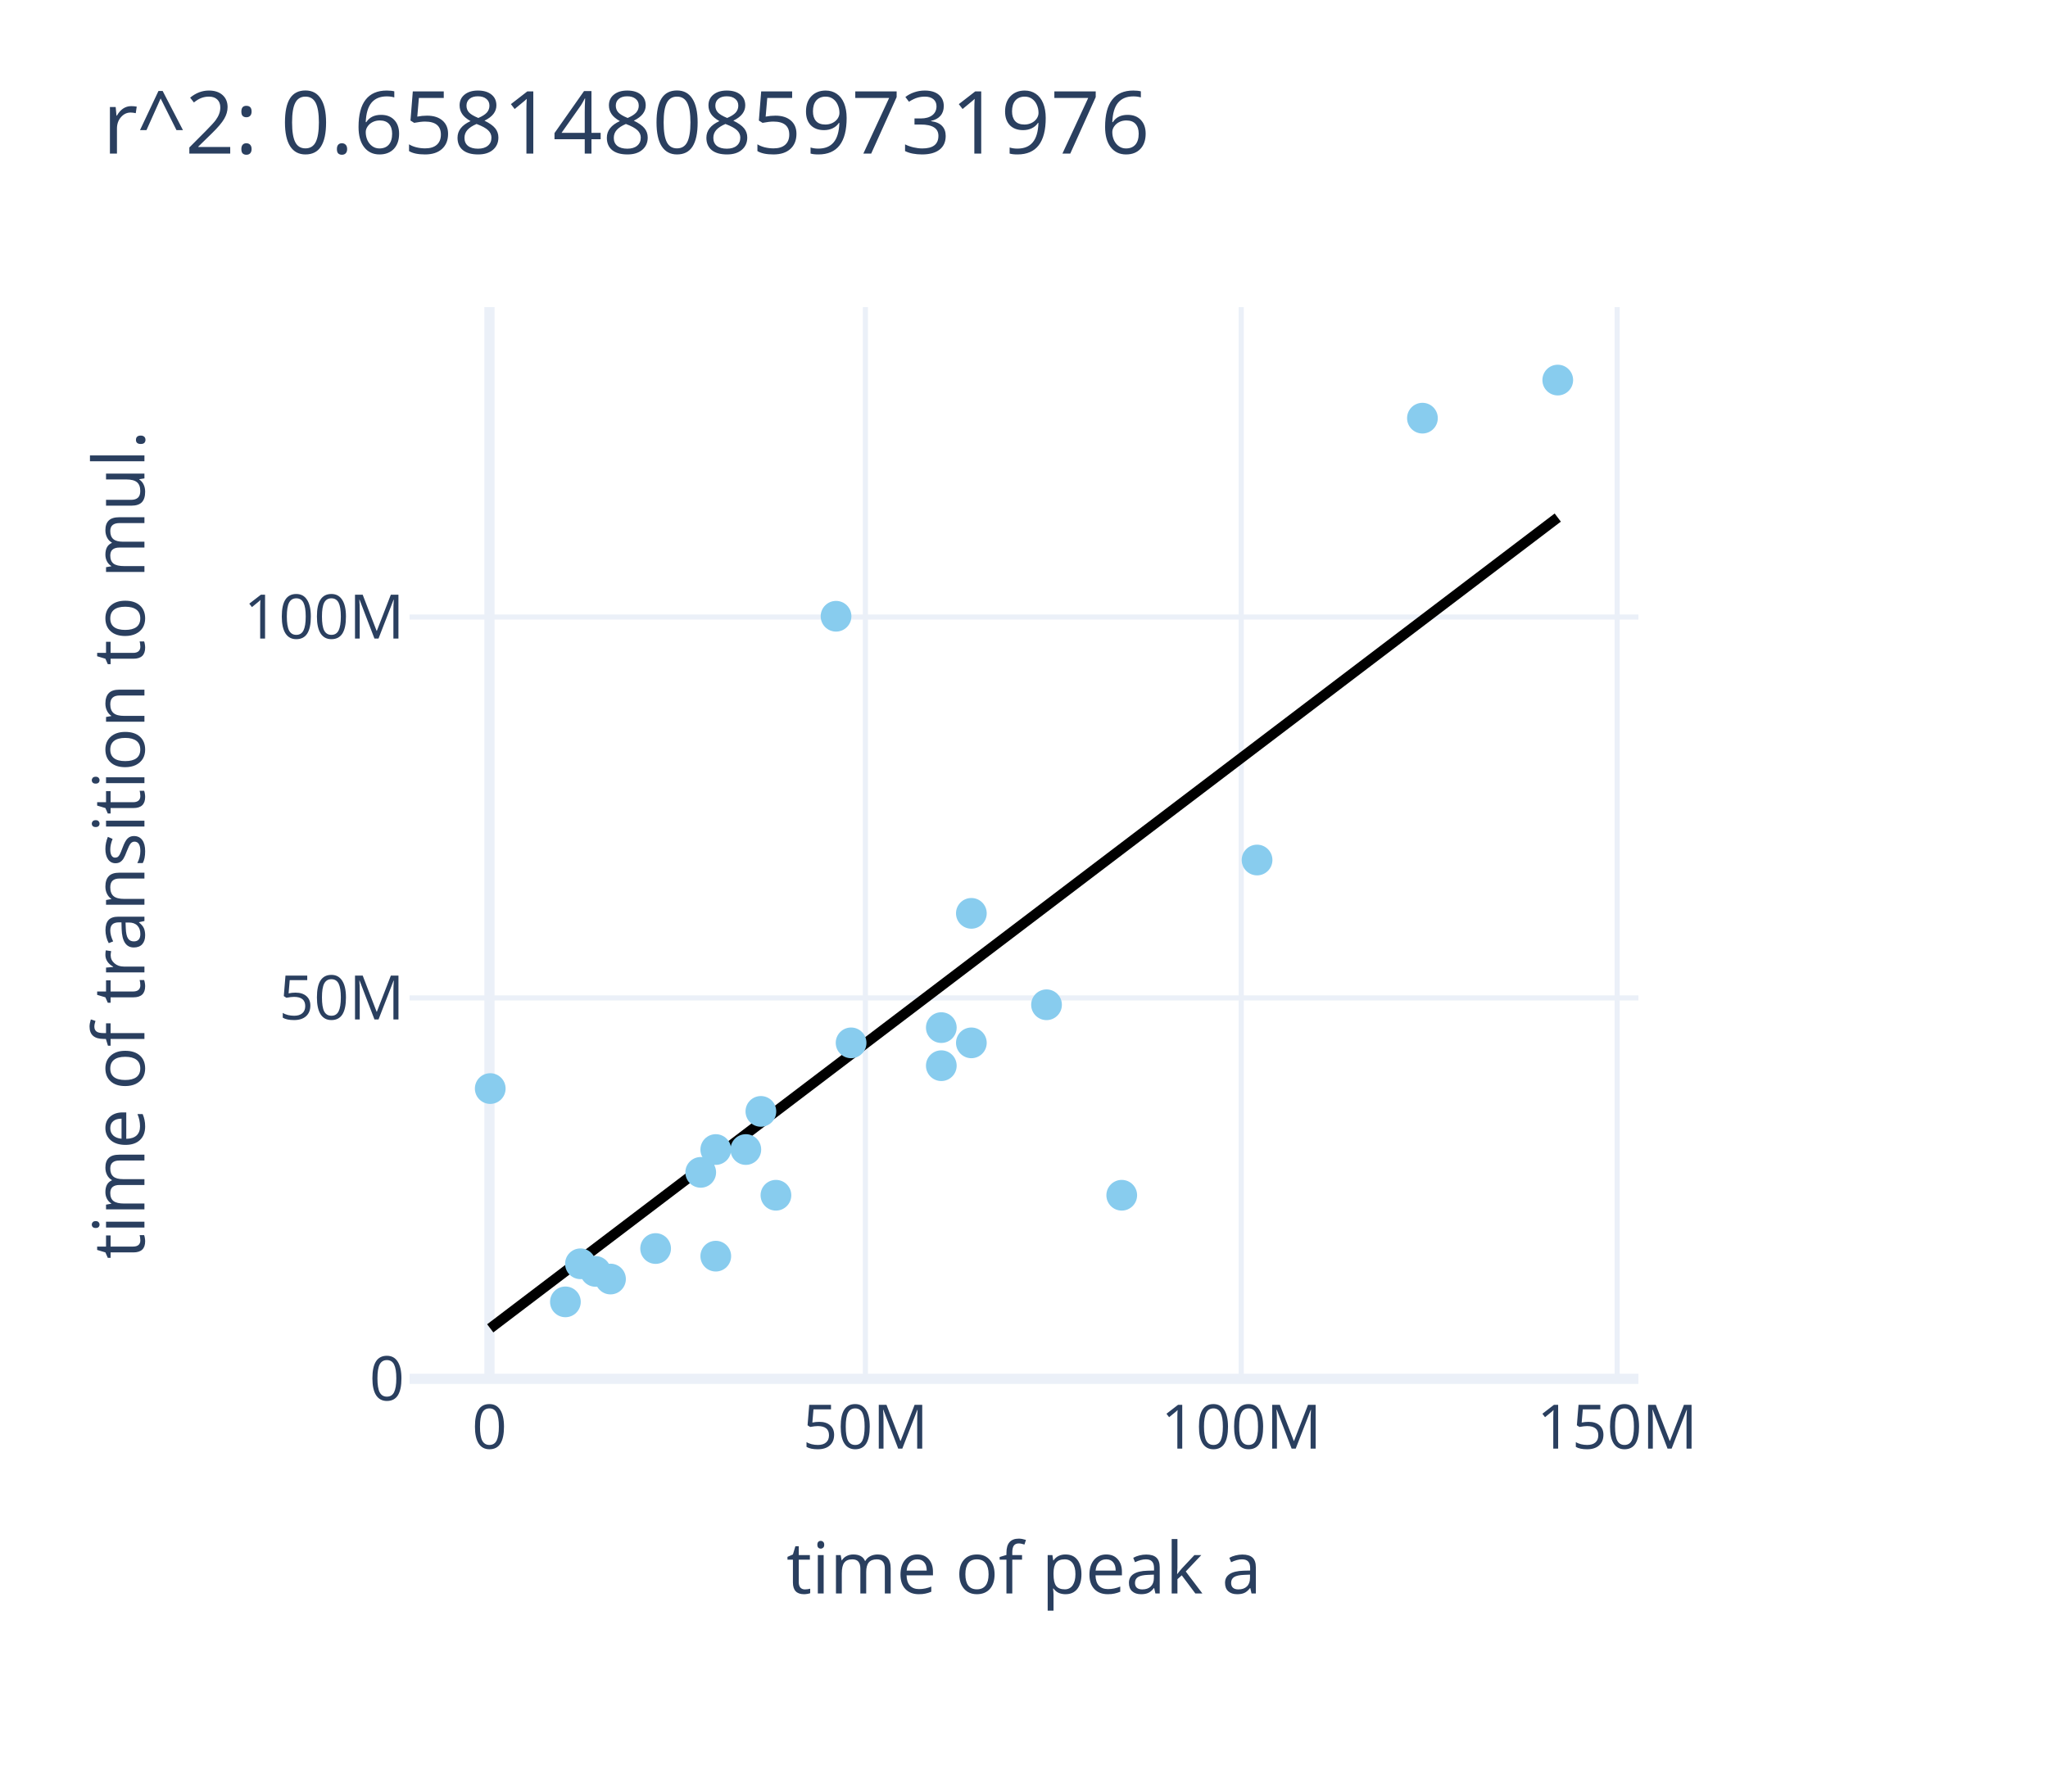
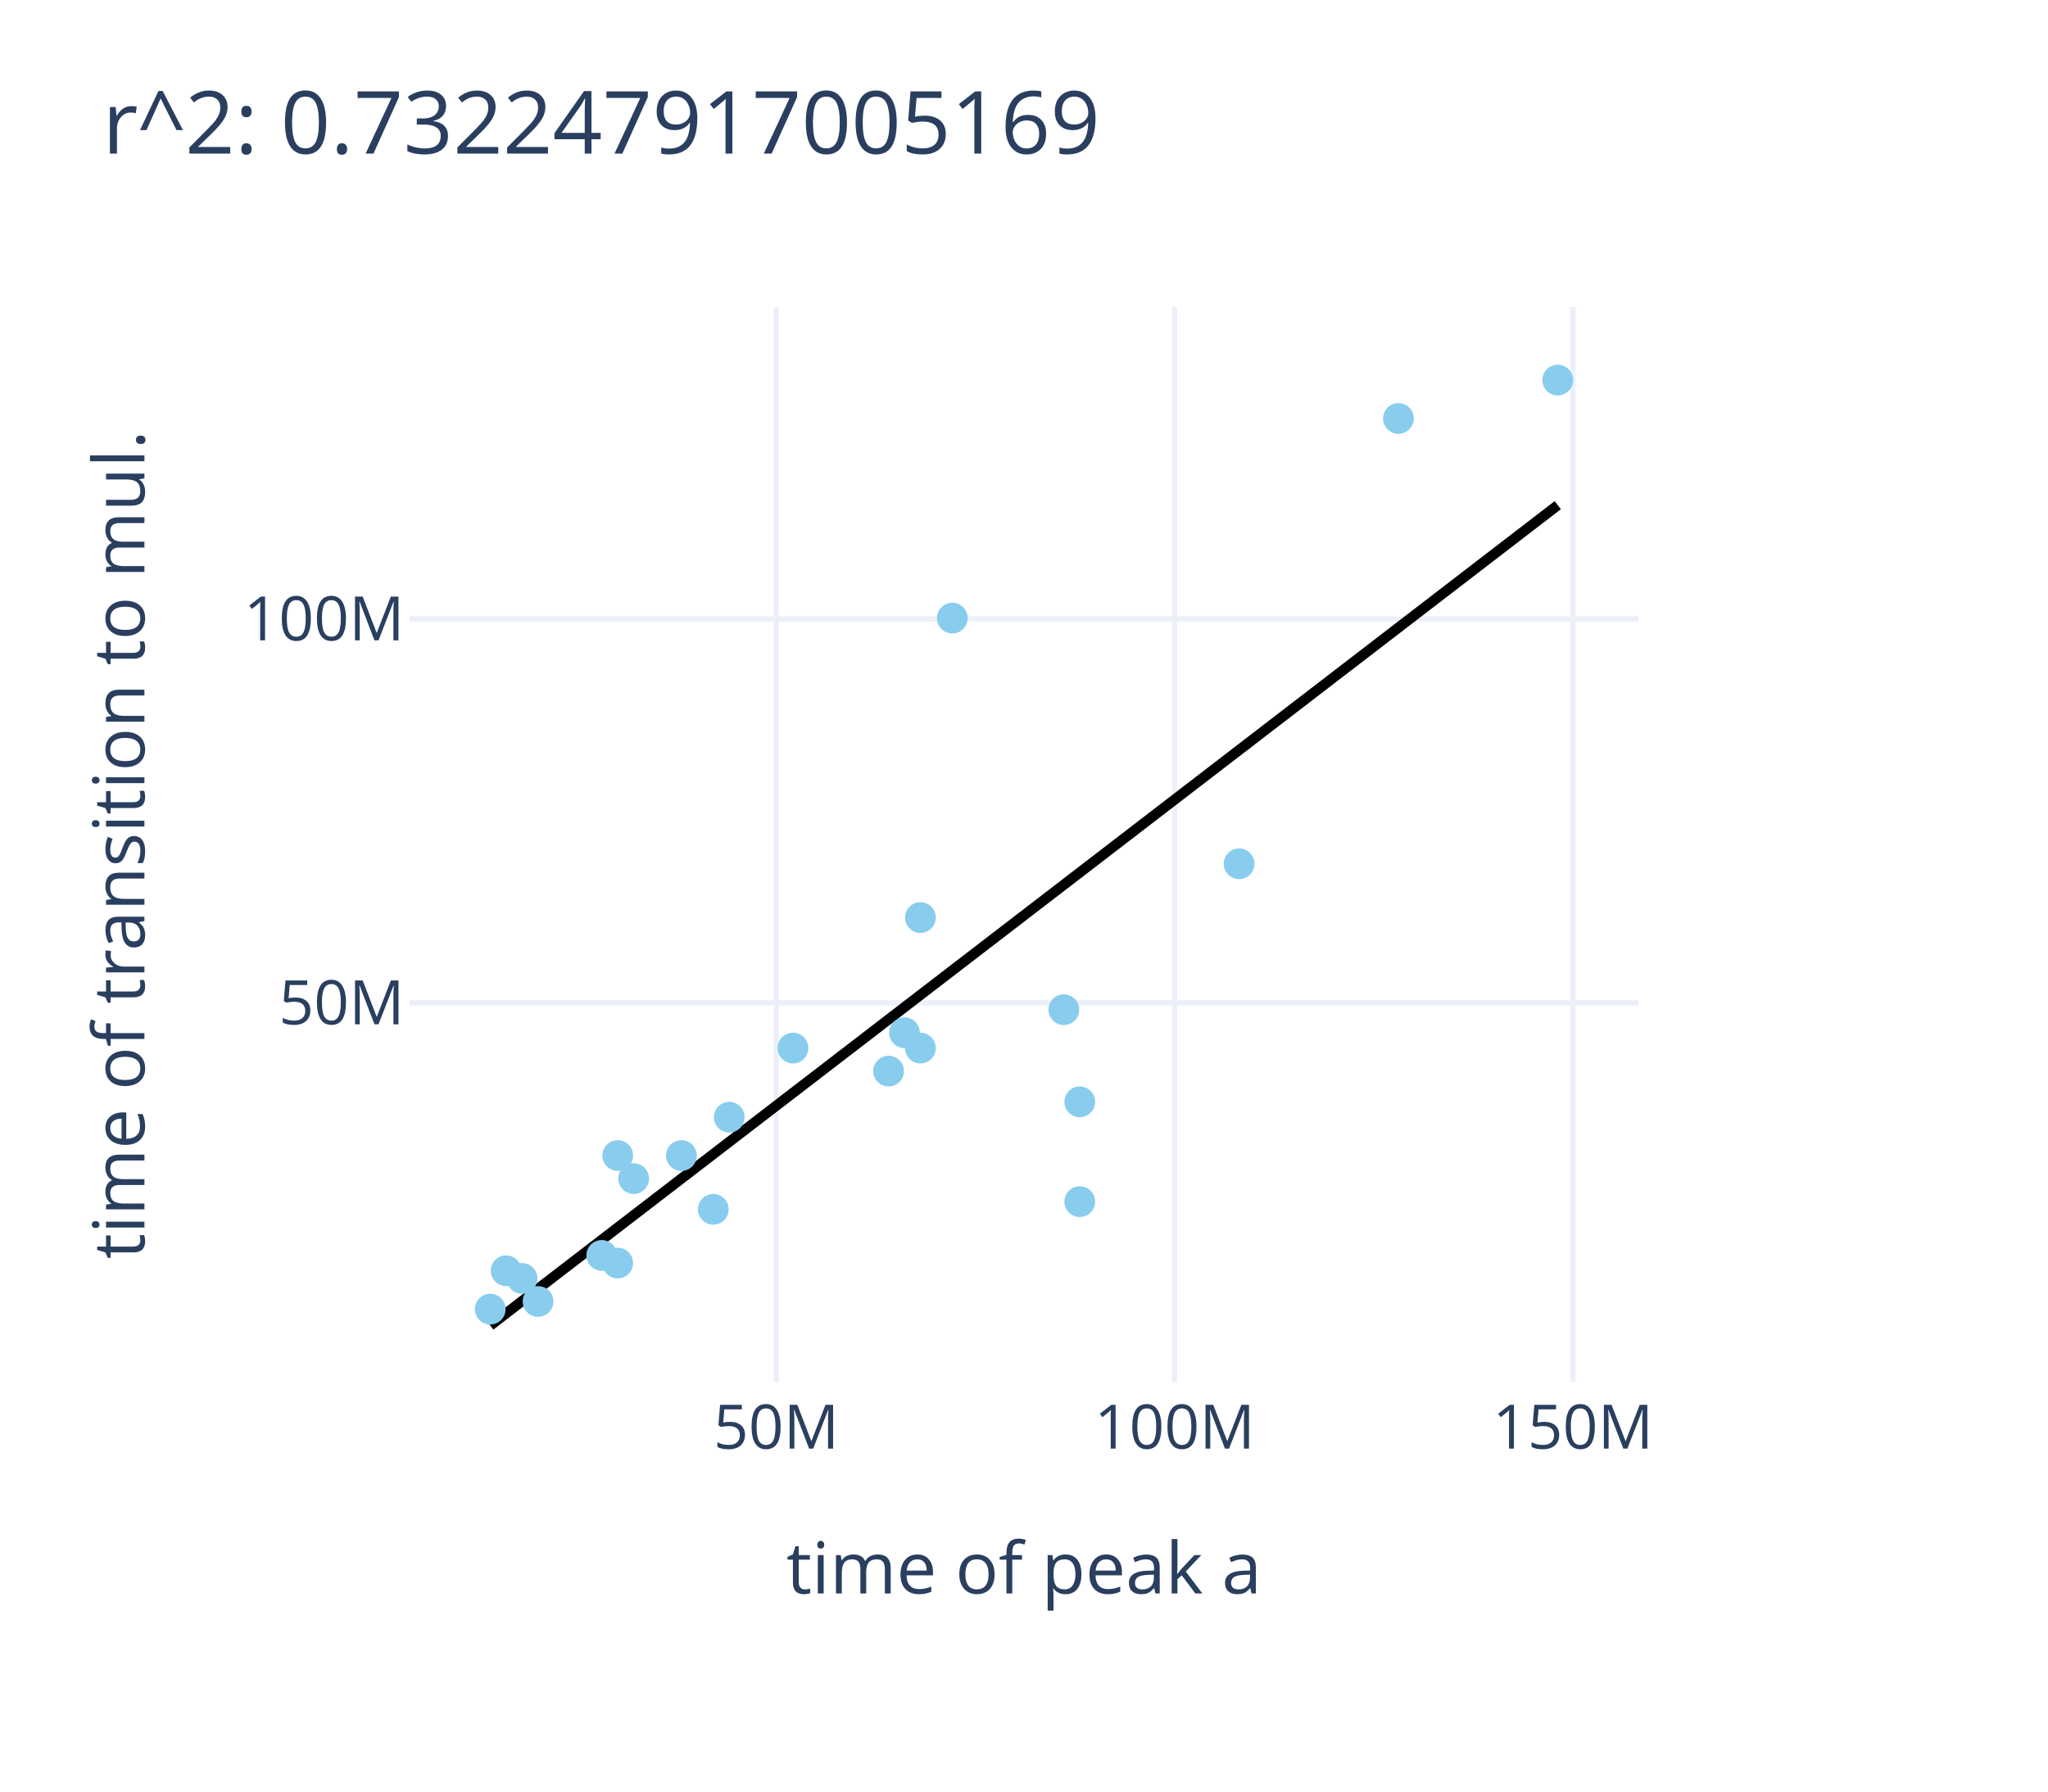
<svg xmlns="http://www.w3.org/2000/svg" class="main-svg" width="400" height="350" style="" viewBox="0 0 400 350">
  <rect x="0" y="0" width="400" height="350" style="fill: rgb(255, 255, 255); fill-opacity: 1;" />
-   <defs id="defs-5eaaf4">
+   <defs id="defs-db7927">
    <g class="clips">
-       <clipPath id="clip5eaaf4xyplot" class="plotclip">
+       <clipPath id="clipdb7927xyplot" class="plotclip">
        <rect width="240" height="210" />
      </clipPath>
-       <clipPath id="clip5eaaf4xyz2plot" class="plotclip">
+       <clipPath id="clipdb7927xyz2plot" class="plotclip">
        <rect width="240" height="210" />
      </clipPath>
-       <clipPath class="axesclip" id="clip5eaaf4x">
+       <clipPath class="axesclip" id="clipdb7927x">
        <rect x="80" y="0" width="240" height="350" />
      </clipPath>
-       <clipPath class="axesclip" id="clip5eaaf4y">
+       <clipPath class="axesclip" id="clipdb7927y">
        <rect x="0" y="60" width="400" height="210" />
      </clipPath>
-       <clipPath class="axesclip" id="clip5eaaf4xy">
+       <clipPath class="axesclip" id="clipdb7927xy">
        <rect x="80" y="60" width="240" height="210" />
      </clipPath>
    </g>
    <g class="gradients" />
    <g class="patterns" />
  </defs>
  <g class="bglayer" />
  <g class="layer-below">
    <g class="imagelayer" />
    <g class="shapelayer" />
  </g>
  <g class="cartesianlayer">
    <g class="subplot xy">
      <g class="layer-subplot">
        <g class="shapelayer" />
        <g class="imagelayer" />
      </g>
      <g class="minor-gridlayer">
        <g class="x" />
        <g class="y" />
      </g>
      <g class="gridlayer">
        <g class="x">
-           <path class="xgrid crisp" transform="translate(169.02,0)" d="M0,60v210" style="stroke: rgb(235, 240, 248); stroke-opacity: 1; stroke-width: 1px;" />
-           <path class="xgrid crisp" transform="translate(242.43,0)" d="M0,60v210" style="stroke: rgb(235, 240, 248); stroke-opacity: 1; stroke-width: 1px;" />
-           <path class="xgrid crisp" transform="translate(315.85,0)" d="M0,60v210" style="stroke: rgb(235, 240, 248); stroke-opacity: 1; stroke-width: 1px;" />
+           <path class="xgrid crisp" transform="translate(151.61,0)" d="M0,60v210" style="stroke: rgb(235, 240, 248); stroke-opacity: 1; stroke-width: 1px;" />
+           <path class="xgrid crisp" transform="translate(229.41,0)" d="M0,60v210" style="stroke: rgb(235, 240, 248); stroke-opacity: 1; stroke-width: 1px;" />
+           <path class="xgrid crisp" transform="translate(307.21,0)" d="M0,60v210" style="stroke: rgb(235, 240, 248); stroke-opacity: 1; stroke-width: 1px;" />
        </g>
        <g class="y">
-           <path class="ygrid crisp" transform="translate(0,194.95)" d="M80,0h240" style="stroke: rgb(235, 240, 248); stroke-opacity: 1; stroke-width: 1px;" />
-           <path class="ygrid crisp" transform="translate(0,120.54)" d="M80,0h240" style="stroke: rgb(235, 240, 248); stroke-opacity: 1; stroke-width: 1px;" />
+           <path class="ygrid crisp" transform="translate(0,195.9)" d="M80,0h240" style="stroke: rgb(235, 240, 248); stroke-opacity: 1; stroke-width: 1px;" />
+           <path class="ygrid crisp" transform="translate(0,120.9)" d="M80,0h240" style="stroke: rgb(235, 240, 248); stroke-opacity: 1; stroke-width: 1px;" />
        </g>
      </g>
-       <g class="zerolinelayer">
-         <path class="xzl zl crisp" transform="translate(95.6,0)" d="M0,60v210" style="stroke: rgb(235, 240, 248); stroke-opacity: 1; stroke-width: 2px;" />
-         <path class="yzl zl crisp" transform="translate(0,269.36)" d="M80,0h240" style="stroke: rgb(235, 240, 248); stroke-opacity: 1; stroke-width: 2px;" />
-       </g>
+       <g class="zerolinelayer" />
      <g class="layer-between">
        <g class="shapelayer" />
        <g class="imagelayer" />
      </g>
      <path class="xlines-below" />
      <path class="ylines-below" />
      <g class="overlines-below" />
      <g class="xaxislayer-below" />
      <g class="yaxislayer-below" />
      <g class="overaxes-below" />
      <g class="overplot">
-         <g class="xy" transform="translate(80,60)" clip-path="url(#clip5eaaf4xyplot)">
+         <g class="xy" transform="translate(80,60)" clip-path="url(#clipdb7927xyplot)">
          <g class="scatterlayer mlayer">
-             <g class="trace scatter tracecc79e3" style="stroke-miterlimit: 2; opacity: 1;">
+             <g class="trace scatter tracec0489d" style="stroke-miterlimit: 2; opacity: 1;">
              <g class="fills" />
              <g class="errorbars" />
              <g class="lines">
-                 <path class="js-line" d="M15.75,199.5L224.25,41.11" style="vector-effect: none; fill: none; stroke: rgb(0, 0, 0); stroke-opacity: 1; stroke-width: 2px; opacity: 1;" />
+                 <path class="js-line" d="M15.75,198.95L224.25,38.69" style="vector-effect: none; fill: none; stroke: rgb(0, 0, 0); stroke-opacity: 1; stroke-width: 2px; opacity: 1;" />
              </g>
              <g class="points" />
              <g class="text" />
            </g>
          </g>
        </g>
      </g>
      <g class="zerolinelayer-above" />
      <path class="xlines-above crisp" d="M0,0" style="fill: none;" />
      <path class="ylines-above crisp" d="M0,0" style="fill: none;" />
      <g class="overlines-above" />
      <g class="xaxislayer-above">
        <g class="xtick">
-           <text text-anchor="middle" x="0" y="283" transform="translate(95.6,0)" style="font-family: 'Open Sans', verdana, arial, sans-serif; font-size: 12px; fill: rgb(42, 63, 95); fill-opacity: 1; white-space: pre;">0</text>
+           <text text-anchor="middle" x="0" y="283" transform="translate(151.61,0)" style="font-family: 'Open Sans', verdana, arial, sans-serif; font-size: 12px; fill: rgb(42, 63, 95); fill-opacity: 1; white-space: pre;">50M</text>
        </g>
        <g class="xtick">
-           <text text-anchor="middle" x="0" y="283" style="font-family: 'Open Sans', verdana, arial, sans-serif; font-size: 12px; fill: rgb(42, 63, 95); fill-opacity: 1; white-space: pre;" transform="translate(169.02,0)">50M</text>
+           <text text-anchor="middle" x="0" y="283" style="font-family: 'Open Sans', verdana, arial, sans-serif; font-size: 12px; fill: rgb(42, 63, 95); fill-opacity: 1; white-space: pre;" transform="translate(229.41,0)">100M</text>
        </g>
        <g class="xtick">
-           <text text-anchor="middle" x="0" y="283" style="font-family: 'Open Sans', verdana, arial, sans-serif; font-size: 12px; fill: rgb(42, 63, 95); fill-opacity: 1; white-space: pre;" transform="translate(242.43,0)">100M</text>
-         </g>
-         <g class="xtick">
-           <text text-anchor="middle" x="0" y="283" style="font-family: 'Open Sans', verdana, arial, sans-serif; font-size: 12px; fill: rgb(42, 63, 95); fill-opacity: 1; white-space: pre;" transform="translate(315.85,0)">150M</text>
+           <text text-anchor="middle" x="0" y="283" style="font-family: 'Open Sans', verdana, arial, sans-serif; font-size: 12px; fill: rgb(42, 63, 95); fill-opacity: 1; white-space: pre;" transform="translate(307.21,0)">150M</text>
        </g>
      </g>
      <g class="yaxislayer-above">
        <g class="ytick">
-           <text text-anchor="end" x="79" y="4.2" transform="translate(0,269.36)" style="font-family: 'Open Sans', verdana, arial, sans-serif; font-size: 12px; fill: rgb(42, 63, 95); fill-opacity: 1; white-space: pre;">0</text>
+           <text text-anchor="end" x="79" y="4.2" transform="translate(0,195.9)" style="font-family: 'Open Sans', verdana, arial, sans-serif; font-size: 12px; fill: rgb(42, 63, 95); fill-opacity: 1; white-space: pre;">50M</text>
        </g>
        <g class="ytick">
-           <text text-anchor="end" x="79" y="4.2" style="font-family: 'Open Sans', verdana, arial, sans-serif; font-size: 12px; fill: rgb(42, 63, 95); fill-opacity: 1; white-space: pre;" transform="translate(0,194.95)">50M</text>
-         </g>
-         <g class="ytick">
-           <text text-anchor="end" x="79" y="4.2" style="font-family: 'Open Sans', verdana, arial, sans-serif; font-size: 12px; fill: rgb(42, 63, 95); fill-opacity: 1; white-space: pre;" transform="translate(0,120.54)">100M</text>
+           <text text-anchor="end" x="79" y="4.2" style="font-family: 'Open Sans', verdana, arial, sans-serif; font-size: 12px; fill: rgb(42, 63, 95); fill-opacity: 1; white-space: pre;" transform="translate(0,120.9)">100M</text>
        </g>
      </g>
      <g class="overaxes-above" />
    </g>
    <g class="subplot xyz2">
      <g class="overplot">
-         <g class="xyz2" transform="translate(80,60)" clip-path="url(#clip5eaaf4xyz2plot)">
+         <g class="xyz2" transform="translate(80,60)" clip-path="url(#clipdb7927xyz2plot)">
          <g class="scatterlayer2 mlayer">
-             <g class="trace scatter traced8495d" style="stroke-miterlimit: 2; opacity: 1;">
+             <g class="trace scatter trace9bf765" style="stroke-miterlimit: 2; opacity: 1;">
              <g class="fills" />
              <g class="errorbars" />
              <g class="lines" />
              <g class="points">
-                 <path class="point" transform="translate(15.75,152.66)" d="M3,0A3,3 0 1,1 0,-3A3,3 0 0,1 3,0Z" style="opacity: 1; stroke-width: 0px; fill: rgb(136, 204, 238); fill-opacity: 1;" />
-                 <path class="point" transform="translate(30.43,194.33)" d="M3,0A3,3 0 1,1 0,-3A3,3 0 0,1 3,0Z" style="opacity: 1; stroke-width: 0px; fill: rgb(136, 204, 238); fill-opacity: 1;" />
-                 <path class="point" transform="translate(33.37,186.89)" d="M3,0A3,3 0 1,1 0,-3A3,3 0 0,1 3,0Z" style="opacity: 1; stroke-width: 0px; fill: rgb(136, 204, 238); fill-opacity: 1;" />
-                 <path class="point" transform="translate(36.31,188.38)" d="M3,0A3,3 0 1,1 0,-3A3,3 0 0,1 3,0Z" style="opacity: 1; stroke-width: 0px; fill: rgb(136, 204, 238); fill-opacity: 1;" />
-                 <path class="point" transform="translate(39.24,189.87)" d="M3,0A3,3 0 1,1 0,-3A3,3 0 0,1 3,0Z" style="opacity: 1; stroke-width: 0px; fill: rgb(136, 204, 238); fill-opacity: 1;" />
-                 <path class="point" transform="translate(48.05,183.91)" d="M3,0A3,3 0 1,1 0,-3A3,3 0 0,1 3,0Z" style="opacity: 1; stroke-width: 0px; fill: rgb(136, 204, 238); fill-opacity: 1;" />
-                 <path class="point" transform="translate(56.86,169.03)" d="M3,0A3,3 0 1,1 0,-3A3,3 0 0,1 3,0Z" style="opacity: 1; stroke-width: 0px; fill: rgb(136, 204, 238); fill-opacity: 1;" />
-                 <path class="point" transform="translate(59.8,185.4)" d="M3,0A3,3 0 1,1 0,-3A3,3 0 0,1 3,0Z" style="opacity: 1; stroke-width: 0px; fill: rgb(136, 204, 238); fill-opacity: 1;" />
-                 <path class="point" transform="translate(59.8,164.57)" d="M3,0A3,3 0 1,1 0,-3A3,3 0 0,1 3,0Z" style="opacity: 1; stroke-width: 0px; fill: rgb(136, 204, 238); fill-opacity: 1;" />
-                 <path class="point" transform="translate(65.67,164.57)" d="M3,0A3,3 0 1,1 0,-3A3,3 0 0,1 3,0Z" style="opacity: 1; stroke-width: 0px; fill: rgb(136, 204, 238); fill-opacity: 1;" />
-                 <path class="point" transform="translate(68.61,157.12)" d="M3,0A3,3 0 1,1 0,-3A3,3 0 0,1 3,0Z" style="opacity: 1; stroke-width: 0px; fill: rgb(136, 204, 238); fill-opacity: 1;" />
-                 <path class="point" transform="translate(71.55,173.5)" d="M3,0A3,3 0 1,1 0,-3A3,3 0 0,1 3,0Z" style="opacity: 1; stroke-width: 0px; fill: rgb(136, 204, 238); fill-opacity: 1;" />
-                 <path class="point" transform="translate(83.29,60.39)" d="M3,0A3,3 0 1,1 0,-3A3,3 0 0,1 3,0Z" style="opacity: 1; stroke-width: 0px; fill: rgb(136, 204, 238); fill-opacity: 1;" />
-                 <path class="point" transform="translate(86.23,143.73)" d="M3,0A3,3 0 1,1 0,-3A3,3 0 0,1 3,0Z" style="opacity: 1; stroke-width: 0px; fill: rgb(136, 204, 238); fill-opacity: 1;" />
-                 <path class="point" transform="translate(103.85,140.75)" d="M3,0A3,3 0 1,1 0,-3A3,3 0 0,1 3,0Z" style="opacity: 1; stroke-width: 0px; fill: rgb(136, 204, 238); fill-opacity: 1;" />
-                 <path class="point" transform="translate(103.85,148.19)" d="M3,0A3,3 0 1,1 0,-3A3,3 0 0,1 3,0Z" style="opacity: 1; stroke-width: 0px; fill: rgb(136, 204, 238); fill-opacity: 1;" />
-                 <path class="point" transform="translate(109.72,143.73)" d="M3,0A3,3 0 1,1 0,-3A3,3 0 0,1 3,0Z" style="opacity: 1; stroke-width: 0px; fill: rgb(136, 204, 238); fill-opacity: 1;" />
-                 <path class="point" transform="translate(109.72,118.43)" d="M3,0A3,3 0 1,1 0,-3A3,3 0 0,1 3,0Z" style="opacity: 1; stroke-width: 0px; fill: rgb(136, 204, 238); fill-opacity: 1;" />
-                 <path class="point" transform="translate(124.4,136.29)" d="M3,0A3,3 0 1,1 0,-3A3,3 0 0,1 3,0Z" style="opacity: 1; stroke-width: 0px; fill: rgb(136, 204, 238); fill-opacity: 1;" />
-                 <path class="point" transform="translate(139.09,173.5)" d="M3,0A3,3 0 1,1 0,-3A3,3 0 0,1 3,0Z" style="opacity: 1; stroke-width: 0px; fill: rgb(136, 204, 238); fill-opacity: 1;" />
-                 <path class="point" transform="translate(165.52,108.01)" d="M3,0A3,3 0 1,1 0,-3A3,3 0 0,1 3,0Z" style="opacity: 1; stroke-width: 0px; fill: rgb(136, 204, 238); fill-opacity: 1;" />
-                 <path class="point" transform="translate(197.82,21.69)" d="M3,0A3,3 0 1,1 0,-3A3,3 0 0,1 3,0Z" style="opacity: 1; stroke-width: 0px; fill: rgb(136, 204, 238); fill-opacity: 1;" />
+                 <path class="point" transform="translate(15.75,195.75)" d="M3,0A3,3 0 1,1 0,-3A3,3 0 0,1 3,0Z" style="opacity: 1; stroke-width: 0px; fill: rgb(136, 204, 238); fill-opacity: 1;" />
+                 <path class="point" transform="translate(18.86,188.25)" d="M3,0A3,3 0 1,1 0,-3A3,3 0 0,1 3,0Z" style="opacity: 1; stroke-width: 0px; fill: rgb(136, 204, 238); fill-opacity: 1;" />
+                 <path class="point" transform="translate(21.97,189.75)" d="M3,0A3,3 0 1,1 0,-3A3,3 0 0,1 3,0Z" style="opacity: 1; stroke-width: 0px; fill: rgb(136, 204, 238); fill-opacity: 1;" />
+                 <path class="point" transform="translate(25.09,194.25)" d="M3,0A3,3 0 1,1 0,-3A3,3 0 0,1 3,0Z" style="opacity: 1; stroke-width: 0px; fill: rgb(136, 204, 238); fill-opacity: 1;" />
+                 <path class="point" transform="translate(37.53,185.25)" d="M3,0A3,3 0 1,1 0,-3A3,3 0 0,1 3,0Z" style="opacity: 1; stroke-width: 0px; fill: rgb(136, 204, 238); fill-opacity: 1;" />
+                 <path class="point" transform="translate(40.65,186.75)" d="M3,0A3,3 0 1,1 0,-3A3,3 0 0,1 3,0Z" style="opacity: 1; stroke-width: 0px; fill: rgb(136, 204, 238); fill-opacity: 1;" />
+                 <path class="point" transform="translate(40.65,165.75)" d="M3,0A3,3 0 1,1 0,-3A3,3 0 0,1 3,0Z" style="opacity: 1; stroke-width: 0px; fill: rgb(136, 204, 238); fill-opacity: 1;" />
+                 <path class="point" transform="translate(43.76,170.25)" d="M3,0A3,3 0 1,1 0,-3A3,3 0 0,1 3,0Z" style="opacity: 1; stroke-width: 0px; fill: rgb(136, 204, 238); fill-opacity: 1;" />
+                 <path class="point" transform="translate(53.09,165.75)" d="M3,0A3,3 0 1,1 0,-3A3,3 0 0,1 3,0Z" style="opacity: 1; stroke-width: 0px; fill: rgb(136, 204, 238); fill-opacity: 1;" />
+                 <path class="point" transform="translate(59.32,176.25)" d="M3,0A3,3 0 1,1 0,-3A3,3 0 0,1 3,0Z" style="opacity: 1; stroke-width: 0px; fill: rgb(136, 204, 238); fill-opacity: 1;" />
+                 <path class="point" transform="translate(62.43,158.25)" d="M3,0A3,3 0 1,1 0,-3A3,3 0 0,1 3,0Z" style="opacity: 1; stroke-width: 0px; fill: rgb(136, 204, 238); fill-opacity: 1;" />
+                 <path class="point" transform="translate(74.88,144.75)" d="M3,0A3,3 0 1,1 0,-3A3,3 0 0,1 3,0Z" style="opacity: 1; stroke-width: 0px; fill: rgb(136, 204, 238); fill-opacity: 1;" />
+                 <path class="point" transform="translate(93.55,149.25)" d="M3,0A3,3 0 1,1 0,-3A3,3 0 0,1 3,0Z" style="opacity: 1; stroke-width: 0px; fill: rgb(136, 204, 238); fill-opacity: 1;" />
+                 <path class="point" transform="translate(96.66,141.75)" d="M3,0A3,3 0 1,1 0,-3A3,3 0 0,1 3,0Z" style="opacity: 1; stroke-width: 0px; fill: rgb(136, 204, 238); fill-opacity: 1;" />
+                 <path class="point" transform="translate(99.77,144.75)" d="M3,0A3,3 0 1,1 0,-3A3,3 0 0,1 3,0Z" style="opacity: 1; stroke-width: 0px; fill: rgb(136, 204, 238); fill-opacity: 1;" />
+                 <path class="point" transform="translate(99.77,119.25)" d="M3,0A3,3 0 1,1 0,-3A3,3 0 0,1 3,0Z" style="opacity: 1; stroke-width: 0px; fill: rgb(136, 204, 238); fill-opacity: 1;" />
+                 <path class="point" transform="translate(106,60.75)" d="M3,0A3,3 0 1,1 0,-3A3,3 0 0,1 3,0Z" style="opacity: 1; stroke-width: 0px; fill: rgb(136, 204, 238); fill-opacity: 1;" />
+                 <path class="point" transform="translate(127.78,137.25)" d="M3,0A3,3 0 1,1 0,-3A3,3 0 0,1 3,0Z" style="opacity: 1; stroke-width: 0px; fill: rgb(136, 204, 238); fill-opacity: 1;" />
+                 <path class="point" transform="translate(130.89,155.25)" d="M3,0A3,3 0 1,1 0,-3A3,3 0 0,1 3,0Z" style="opacity: 1; stroke-width: 0px; fill: rgb(136, 204, 238); fill-opacity: 1;" />
+                 <path class="point" transform="translate(130.89,174.75)" d="M3,0A3,3 0 1,1 0,-3A3,3 0 0,1 3,0Z" style="opacity: 1; stroke-width: 0px; fill: rgb(136, 204, 238); fill-opacity: 1;" />
+                 <path class="point" transform="translate(162.01,108.75)" d="M3,0A3,3 0 1,1 0,-3A3,3 0 0,1 3,0Z" style="opacity: 1; stroke-width: 0px; fill: rgb(136, 204, 238); fill-opacity: 1;" />
+                 <path class="point" transform="translate(193.13,21.75)" d="M3,0A3,3 0 1,1 0,-3A3,3 0 0,1 3,0Z" style="opacity: 1; stroke-width: 0px; fill: rgb(136, 204, 238); fill-opacity: 1;" />
                <path class="point" transform="translate(224.25,14.25)" d="M3,0A3,3 0 1,1 0,-3A3,3 0 0,1 3,0Z" style="opacity: 1; stroke-width: 0px; fill: rgb(136, 204, 238); fill-opacity: 1;" />
              </g>
              <g class="text" />
            </g>
          </g>
        </g>
      </g>
      <g class="zerolinelayer-above" />
    </g>
  </g>
  <g class="polarlayer" />
  <g class="smithlayer" />
  <g class="ternarylayer" />
  <g class="geolayer" />
  <g class="funnelarealayer" />
  <g class="pielayer" />
  <g class="iciclelayer" />
  <g class="treemaplayer" />
  <g class="sunburstlayer" />
  <g class="glimages" />
-   <defs id="topdefs-5eaaf4">
+   <defs id="topdefs-db7927">
    <g class="clips" />
  </defs>
  <g class="layer-above">
    <g class="imagelayer" />
    <g class="shapelayer" />
  </g>
  <g class="infolayer">
    <g class="g-gtitle">
-       <text class="gtitle" x="20" y="30" text-anchor="start" dy="0em" style="opacity: 1; font-family: 'Open Sans', verdana, arial, sans-serif; font-size: 17px; fill: rgb(42, 63, 95); fill-opacity: 1; white-space: pre;">r^2: 0.6581480859731976</text>
+       <text class="gtitle" x="20" y="30" text-anchor="start" dy="0em" style="opacity: 1; font-family: 'Open Sans', verdana, arial, sans-serif; font-size: 17px; fill: rgb(42, 63, 95); fill-opacity: 1; white-space: pre;">r^2: 0.732247917005169</text>
    </g>
    <g class="g-xtitle">
      <text class="xtitle" x="200" y="311.3" text-anchor="middle" style="opacity: 1; font-family: 'Open Sans', verdana, arial, sans-serif; font-size: 14px; fill: rgb(42, 63, 95); fill-opacity: 1; white-space: pre;">time of peak a</text>
    </g>
    <g class="g-ytitle">
      <text class="ytitle" transform="rotate(-90,28.20938,165)" x="28.209" y="165" text-anchor="middle" style="opacity: 1; font-family: 'Open Sans', verdana, arial, sans-serif; font-size: 14px; fill: rgb(42, 63, 95); fill-opacity: 1; white-space: pre;">time of transition to mul.</text>
    </g>
  </g>
</svg>
